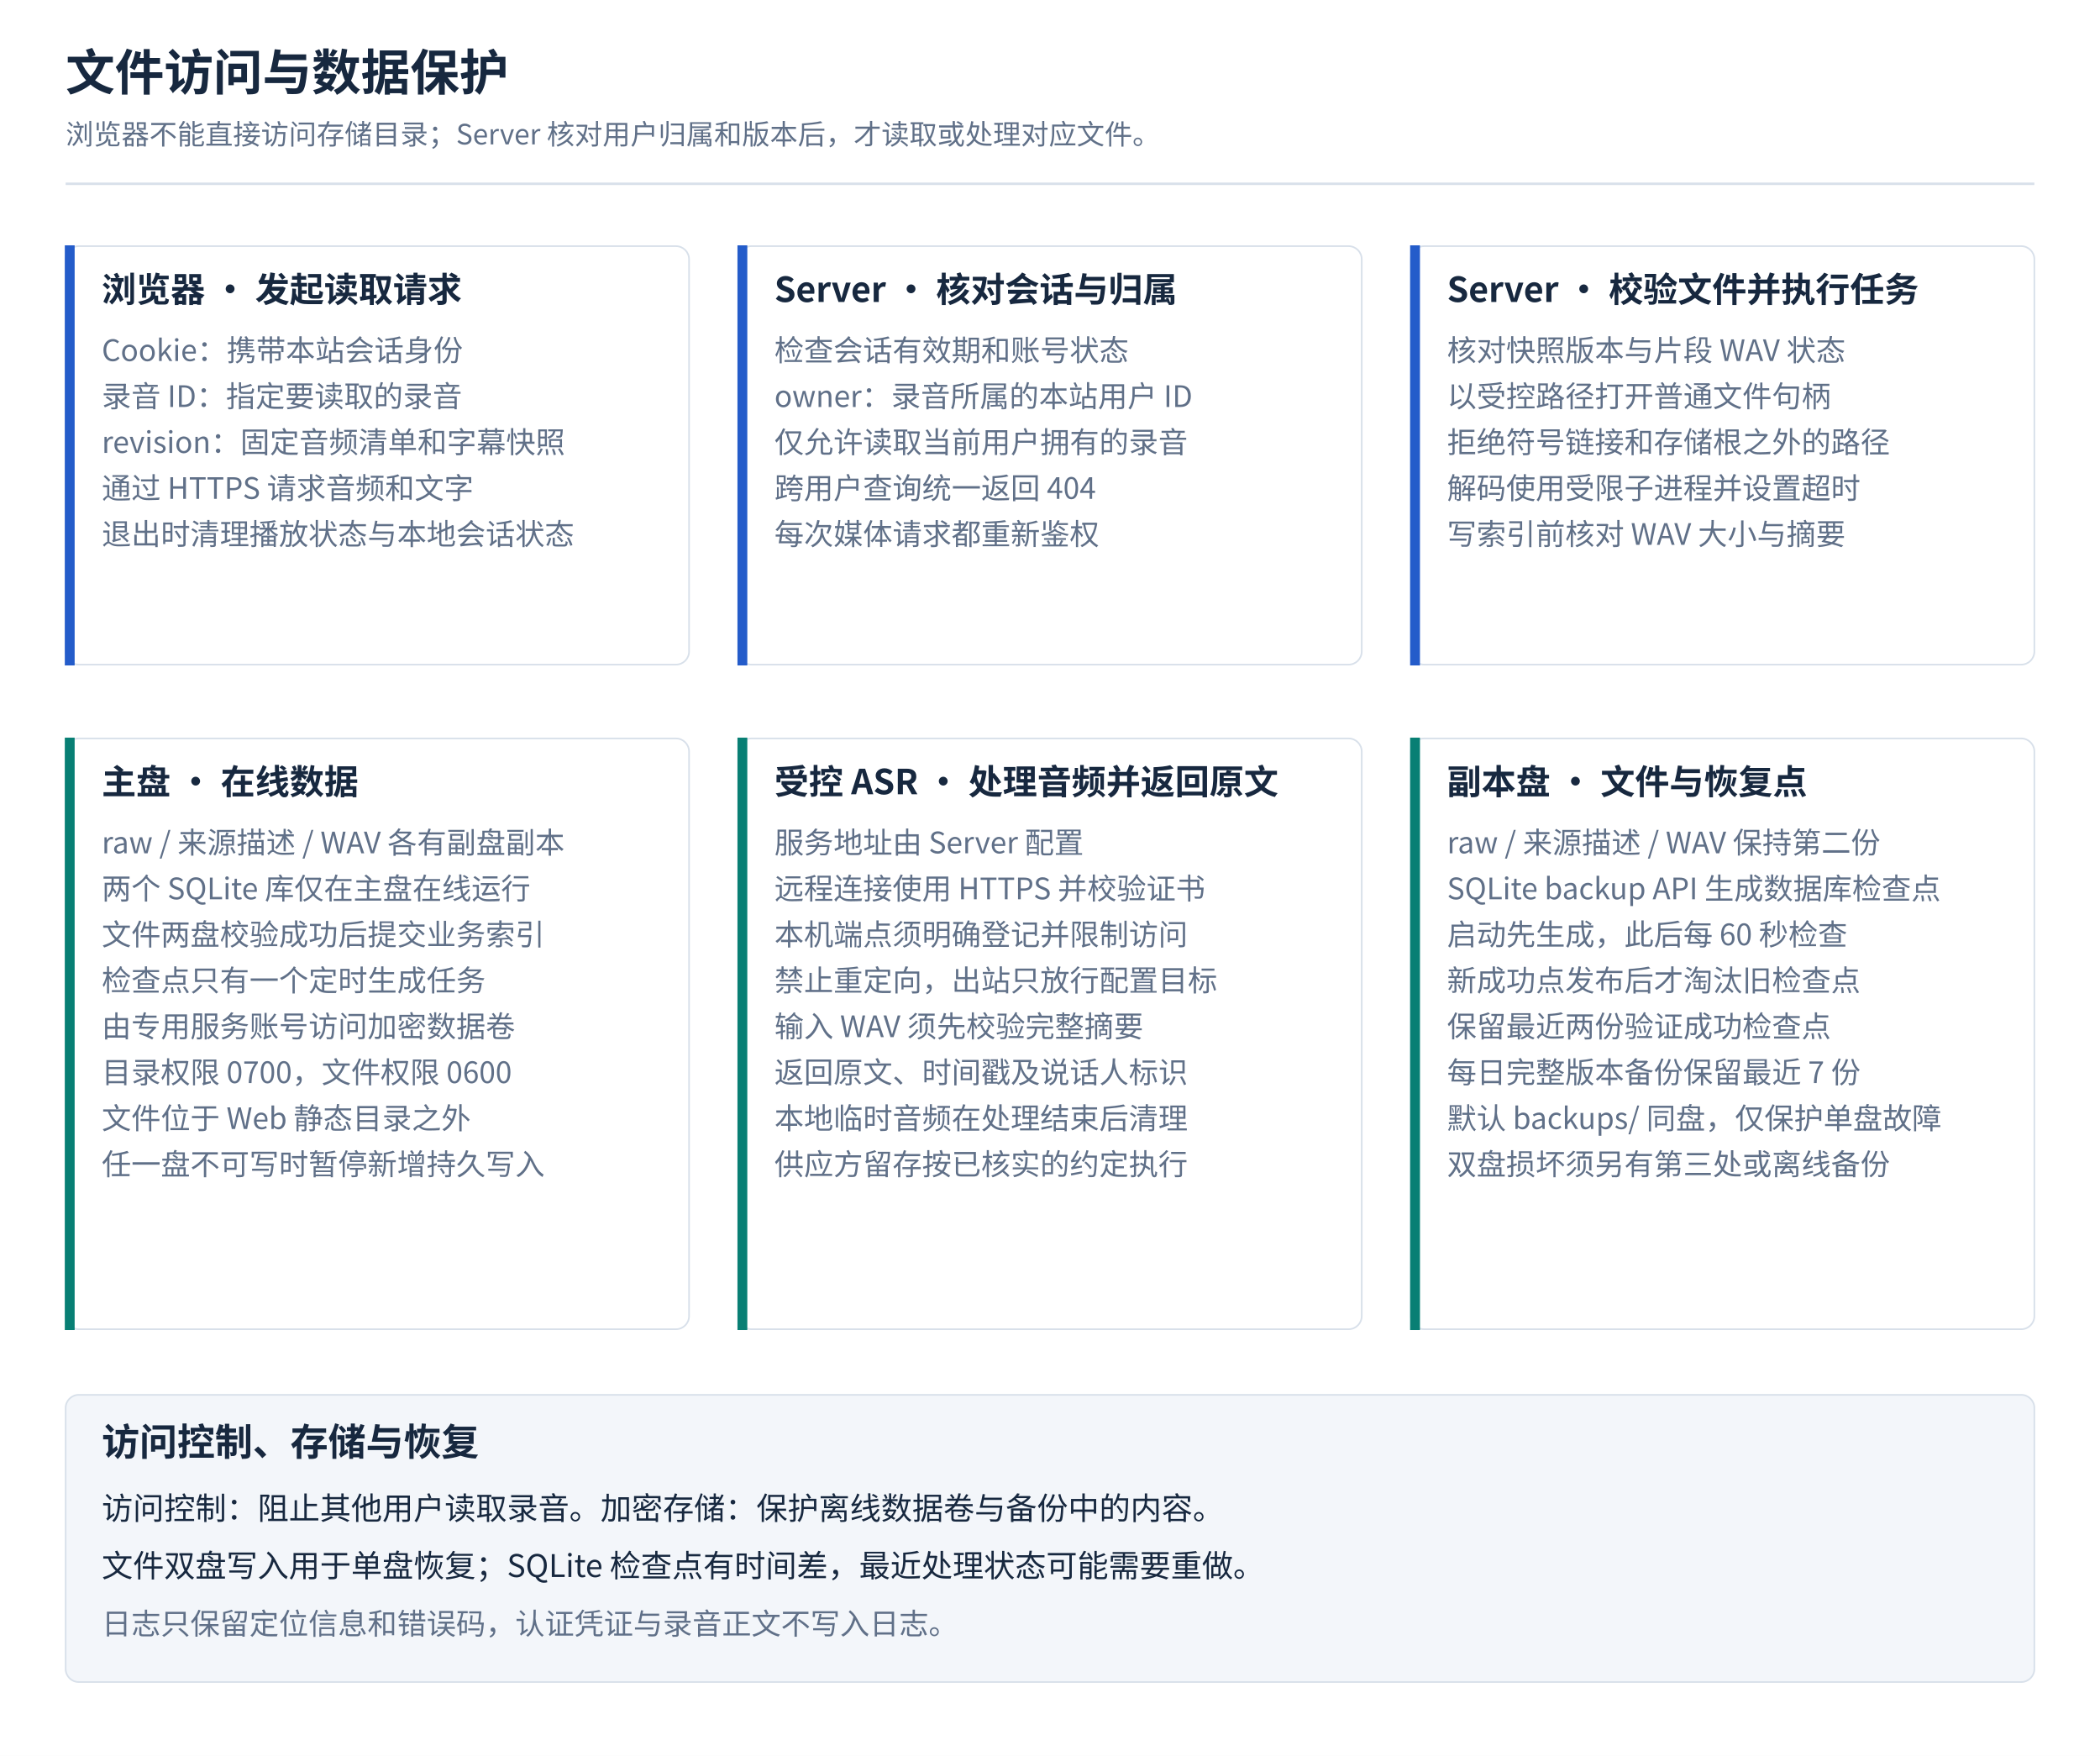
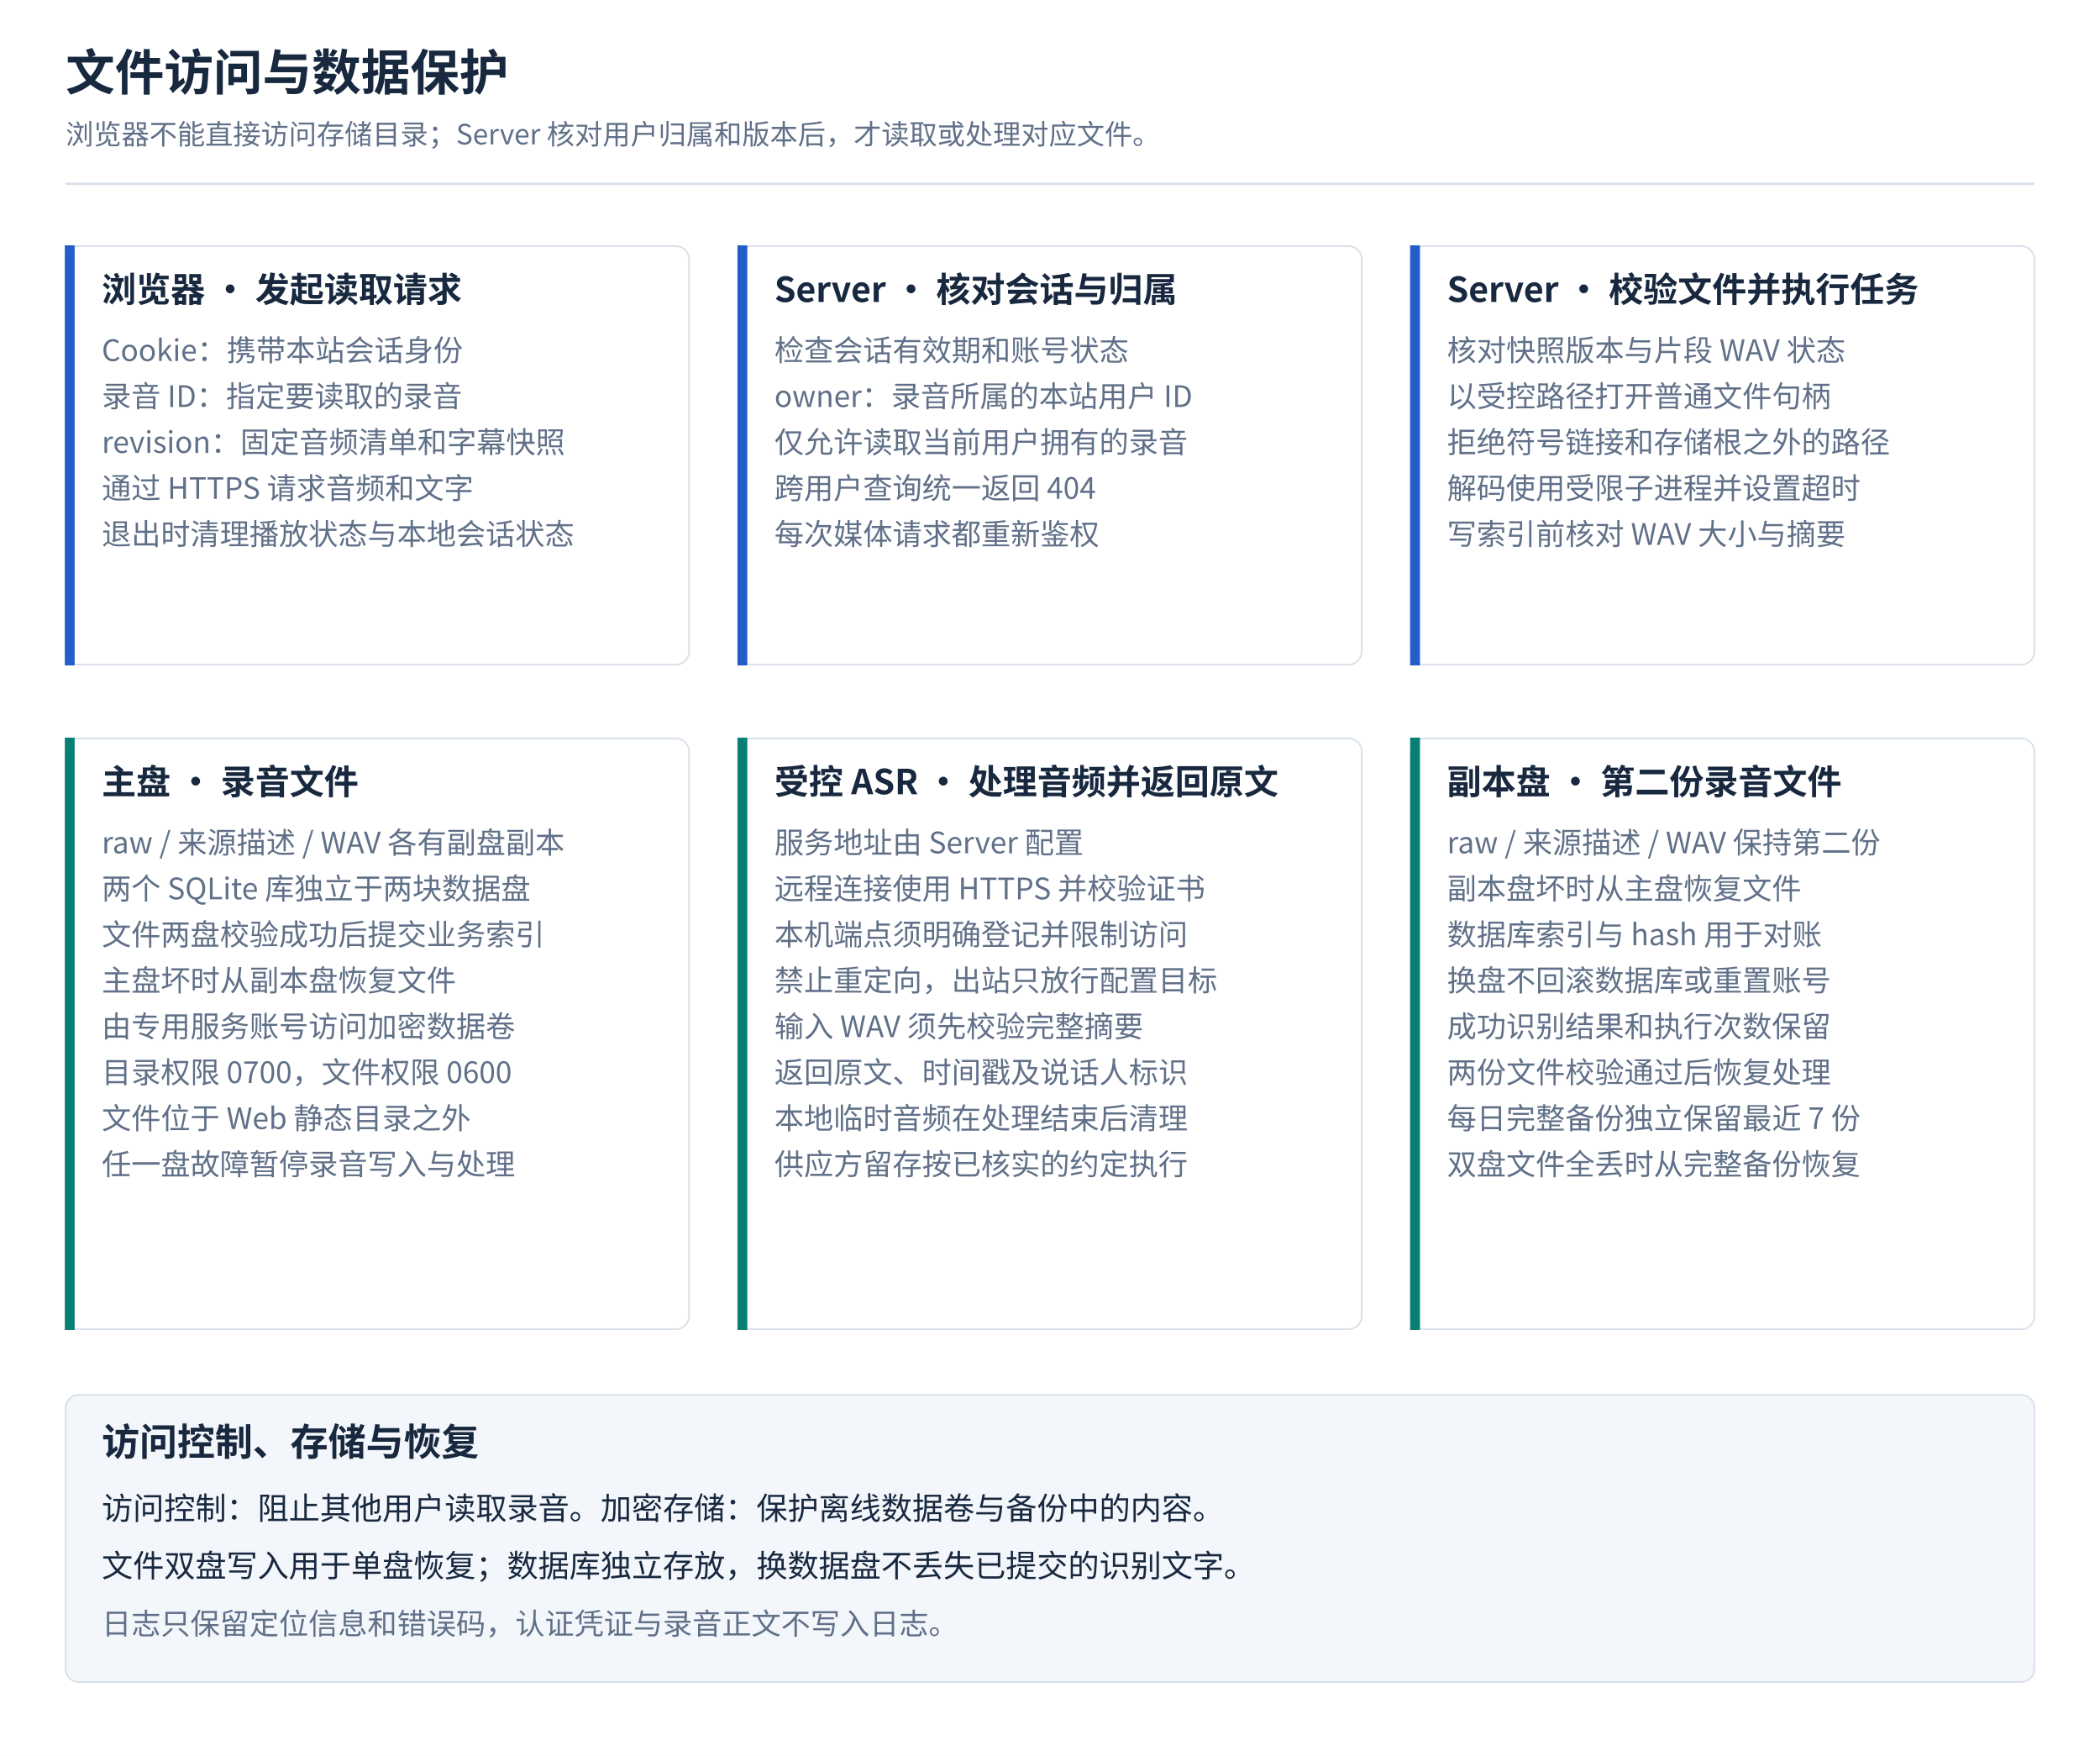
<svg xmlns="http://www.w3.org/2000/svg" width="1280" height="1070" viewBox="0 0 1280 1070">
  <rect width="1280" height="100%" fill="white" />
  <g font-family="PingFang SC,Microsoft YaHei,Noto Sans CJK SC,Arial,sans-serif">
    <text x="40" y="55" font-size="30" font-weight="600" fill="#17283f">文件访问与数据保护</text>
    <text x="40" y="88" font-size="17" font-weight="400" fill="#607088">浏览器不能直接访问存储目录；Server 核对用户归属和版本后，才读取或处理对应文件。</text>
    <line x1="40" y1="112" x2="1240" y2="112" stroke="#d8e0ea" stroke-width="1.5" />
    <rect x="40" y="150" width="380" height="255" rx="8" fill="white" stroke="#d8e0ea" />
    <rect x="40" y="150" width="5" height="255" rx="0" fill="#245cca" stroke="#245cca" />
    <text x="62" y="184" font-size="21" font-weight="600" fill="#17283f">浏览器 · 发起读取请求</text>
    <text x="62" y="220" font-size="18" font-weight="400" fill="#607088">Cookie：携带本站会话身份</text>
    <text x="62" y="248" font-size="18" font-weight="400" fill="#607088">录音 ID：指定要读取的录音</text>
    <text x="62" y="276" font-size="18" font-weight="400" fill="#607088">revision：固定音频清单和字幕快照</text>
    <text x="62" y="304" font-size="18" font-weight="400" fill="#607088">通过 HTTPS 请求音频和文字</text>
    <text x="62" y="332" font-size="18" font-weight="400" fill="#607088">退出时清理播放状态与本地会话状态</text>
    <rect x="450" y="150" width="380" height="255" rx="8" fill="white" stroke="#d8e0ea" />
    <rect x="450" y="150" width="5" height="255" rx="0" fill="#245cca" stroke="#245cca" />
    <text x="472" y="184" font-size="21" font-weight="600" fill="#17283f">Server · 核对会话与归属</text>
    <text x="472" y="220" font-size="18" font-weight="400" fill="#607088">检查会话有效期和账号状态</text>
    <text x="472" y="248" font-size="18" font-weight="400" fill="#607088">owner：录音所属的本站用户 ID</text>
    <text x="472" y="276" font-size="18" font-weight="400" fill="#607088">仅允许读取当前用户拥有的录音</text>
    <text x="472" y="304" font-size="18" font-weight="400" fill="#607088">跨用户查询统一返回 404</text>
    <text x="472" y="332" font-size="18" font-weight="400" fill="#607088">每次媒体请求都重新鉴权</text>
    <rect x="860" y="150" width="380" height="255" rx="8" fill="white" stroke="#d8e0ea" />
    <rect x="860" y="150" width="5" height="255" rx="0" fill="#245cca" stroke="#245cca" />
    <text x="882" y="184" font-size="21" font-weight="600" fill="#17283f">Server · 校验文件并执行任务</text>
    <text x="882" y="220" font-size="18" font-weight="400" fill="#607088">核对快照版本与片段 WAV 状态</text>
    <text x="882" y="248" font-size="18" font-weight="400" fill="#607088">以受控路径打开普通文件句柄</text>
    <text x="882" y="276" font-size="18" font-weight="400" fill="#607088">拒绝符号链接和存储根之外的路径</text>
    <text x="882" y="304" font-size="18" font-weight="400" fill="#607088">解码使用受限子进程并设置超时</text>
    <text x="882" y="332" font-size="18" font-weight="400" fill="#607088">写索引前核对 WAV 大小与摘要</text>
    <rect x="40" y="450" width="380" height="360" rx="8" fill="white" stroke="#d8e0ea" />
    <rect x="40" y="450" width="5" height="360" rx="0" fill="#087f74" stroke="#087f74" />
-     <text x="62" y="484" font-size="21" font-weight="600" fill="#17283f">主盘 · 在线数据</text>
+     <text x="62" y="484" font-size="21" font-weight="600" fill="#17283f">主盘 · 录音文件</text>
    <text x="62" y="520" font-size="18" font-weight="400" fill="#607088">raw / 来源描述 / WAV 各有副盘副本</text>
-     <text x="62" y="548" font-size="18" font-weight="400" fill="#607088">两个 SQLite 库仅在主盘在线运行</text>
+     <text x="62" y="548" font-size="18" font-weight="400" fill="#607088">两个 SQLite 库独立于两块数据盘</text>
    <text x="62" y="576" font-size="18" font-weight="400" fill="#607088">文件两盘校验成功后提交业务索引</text>
-     <text x="62" y="604" font-size="18" font-weight="400" fill="#607088">检查点只有一个定时生成任务</text>
+     <text x="62" y="604" font-size="18" font-weight="400" fill="#607088">主盘坏时从副本盘恢复文件</text>
    <text x="62" y="632" font-size="18" font-weight="400" fill="#607088">由专用服务账号访问加密数据卷</text>
    <text x="62" y="660" font-size="18" font-weight="400" fill="#607088">目录权限 0700，文件权限 0600</text>
    <text x="62" y="688" font-size="18" font-weight="400" fill="#607088">文件位于 Web 静态目录之外</text>
-     <text x="62" y="716" font-size="18" font-weight="400" fill="#607088">任一盘不可写时暂停新增持久写入</text>
+     <text x="62" y="716" font-size="18" font-weight="400" fill="#607088">任一盘故障暂停录音写入与处理</text>
    <rect x="450" y="450" width="380" height="360" rx="8" fill="white" stroke="#d8e0ea" />
    <rect x="450" y="450" width="5" height="360" rx="0" fill="#087f74" stroke="#087f74" />
    <text x="472" y="484" font-size="21" font-weight="600" fill="#17283f">受控 ASR · 处理音频并返回原文</text>
    <text x="472" y="520" font-size="18" font-weight="400" fill="#607088">服务地址由 Server 配置</text>
    <text x="472" y="548" font-size="18" font-weight="400" fill="#607088">远程连接使用 HTTPS 并校验证书</text>
    <text x="472" y="576" font-size="18" font-weight="400" fill="#607088">本机端点须明确登记并限制访问</text>
    <text x="472" y="604" font-size="18" font-weight="400" fill="#607088">禁止重定向，出站只放行配置目标</text>
    <text x="472" y="632" font-size="18" font-weight="400" fill="#607088">输入 WAV 须先校验完整摘要</text>
    <text x="472" y="660" font-size="18" font-weight="400" fill="#607088">返回原文、时间戳及说话人标识</text>
    <text x="472" y="688" font-size="18" font-weight="400" fill="#607088">本地临时音频在处理结束后清理</text>
    <text x="472" y="716" font-size="18" font-weight="400" fill="#607088">供应方留存按已核实的约定执行</text>
    <rect x="860" y="450" width="380" height="360" rx="8" fill="white" stroke="#d8e0ea" />
    <rect x="860" y="450" width="5" height="360" rx="0" fill="#087f74" stroke="#087f74" />
-     <text x="882" y="484" font-size="21" font-weight="600" fill="#17283f">副本盘 · 文件与恢复点</text>
+     <text x="882" y="484" font-size="21" font-weight="600" fill="#17283f">副本盘 · 第二份录音文件</text>
    <text x="882" y="520" font-size="18" font-weight="400" fill="#607088">raw / 来源描述 / WAV 保持第二份</text>
-     <text x="882" y="548" font-size="18" font-weight="400" fill="#607088">SQLite backup API 生成数据库检查点</text>
-     <text x="882" y="576" font-size="18" font-weight="400" fill="#607088">启动先生成，此后每 60 秒检查</text>
-     <text x="882" y="604" font-size="18" font-weight="400" fill="#607088">新成功点发布后才淘汰旧检查点</text>
-     <text x="882" y="632" font-size="18" font-weight="400" fill="#607088">保留最近两份验证成功检查点</text>
-     <text x="882" y="660" font-size="18" font-weight="400" fill="#607088">每日完整版本备份保留最近 7 份</text>
-     <text x="882" y="688" font-size="18" font-weight="400" fill="#607088">默认 backups/ 同盘，仅保护单盘故障</text>
-     <text x="882" y="716" font-size="18" font-weight="400" fill="#607088">双盘损坏须另有第三处或离线备份</text>
+     <text x="882" y="548" font-size="18" font-weight="400" fill="#607088">副本盘坏时从主盘恢复文件</text>
+     <text x="882" y="576" font-size="18" font-weight="400" fill="#607088">数据库索引与 hash 用于对账</text>
+     <text x="882" y="604" font-size="18" font-weight="400" fill="#607088">换盘不回滚数据库或重置账号</text>
+     <text x="882" y="632" font-size="18" font-weight="400" fill="#607088">成功识别结果和执行次数保留</text>
+     <text x="882" y="660" font-size="18" font-weight="400" fill="#607088">两份文件校验通过后恢复处理</text>
+     <text x="882" y="688" font-size="18" font-weight="400" fill="#607088">每日完整备份独立保留最近 7 份</text>
+     <text x="882" y="716" font-size="18" font-weight="400" fill="#607088">双盘文件全丢时从完整备份恢复</text>
    <rect x="40" y="850" width="1200" height="175" rx="8" fill="#f3f6fa" stroke="#d8e0ea" />
    <text x="62" y="887" font-size="23" font-weight="600" fill="#17283f">访问控制、存储与恢复</text>
    <text x="62" y="926" font-size="19" font-weight="400" fill="#17283f">访问控制：阻止其他用户读取录音。加密存储：保护离线数据卷与备份中的内容。</text>
-     <text x="62" y="961" font-size="19" font-weight="400" fill="#17283f">文件双盘写入用于单盘恢复；SQLite 检查点有时间差，最近处理状态可能需要重做。</text>
+     <text x="62" y="961" font-size="19" font-weight="400" fill="#17283f">文件双盘写入用于单盘恢复；数据库独立存放，换数据盘不丢失已提交的识别文字。</text>
    <text x="62" y="996" font-size="18" font-weight="400" fill="#607088">日志只保留定位信息和错误码，认证凭证与录音正文不写入日志。</text>
  </g>
</svg>
